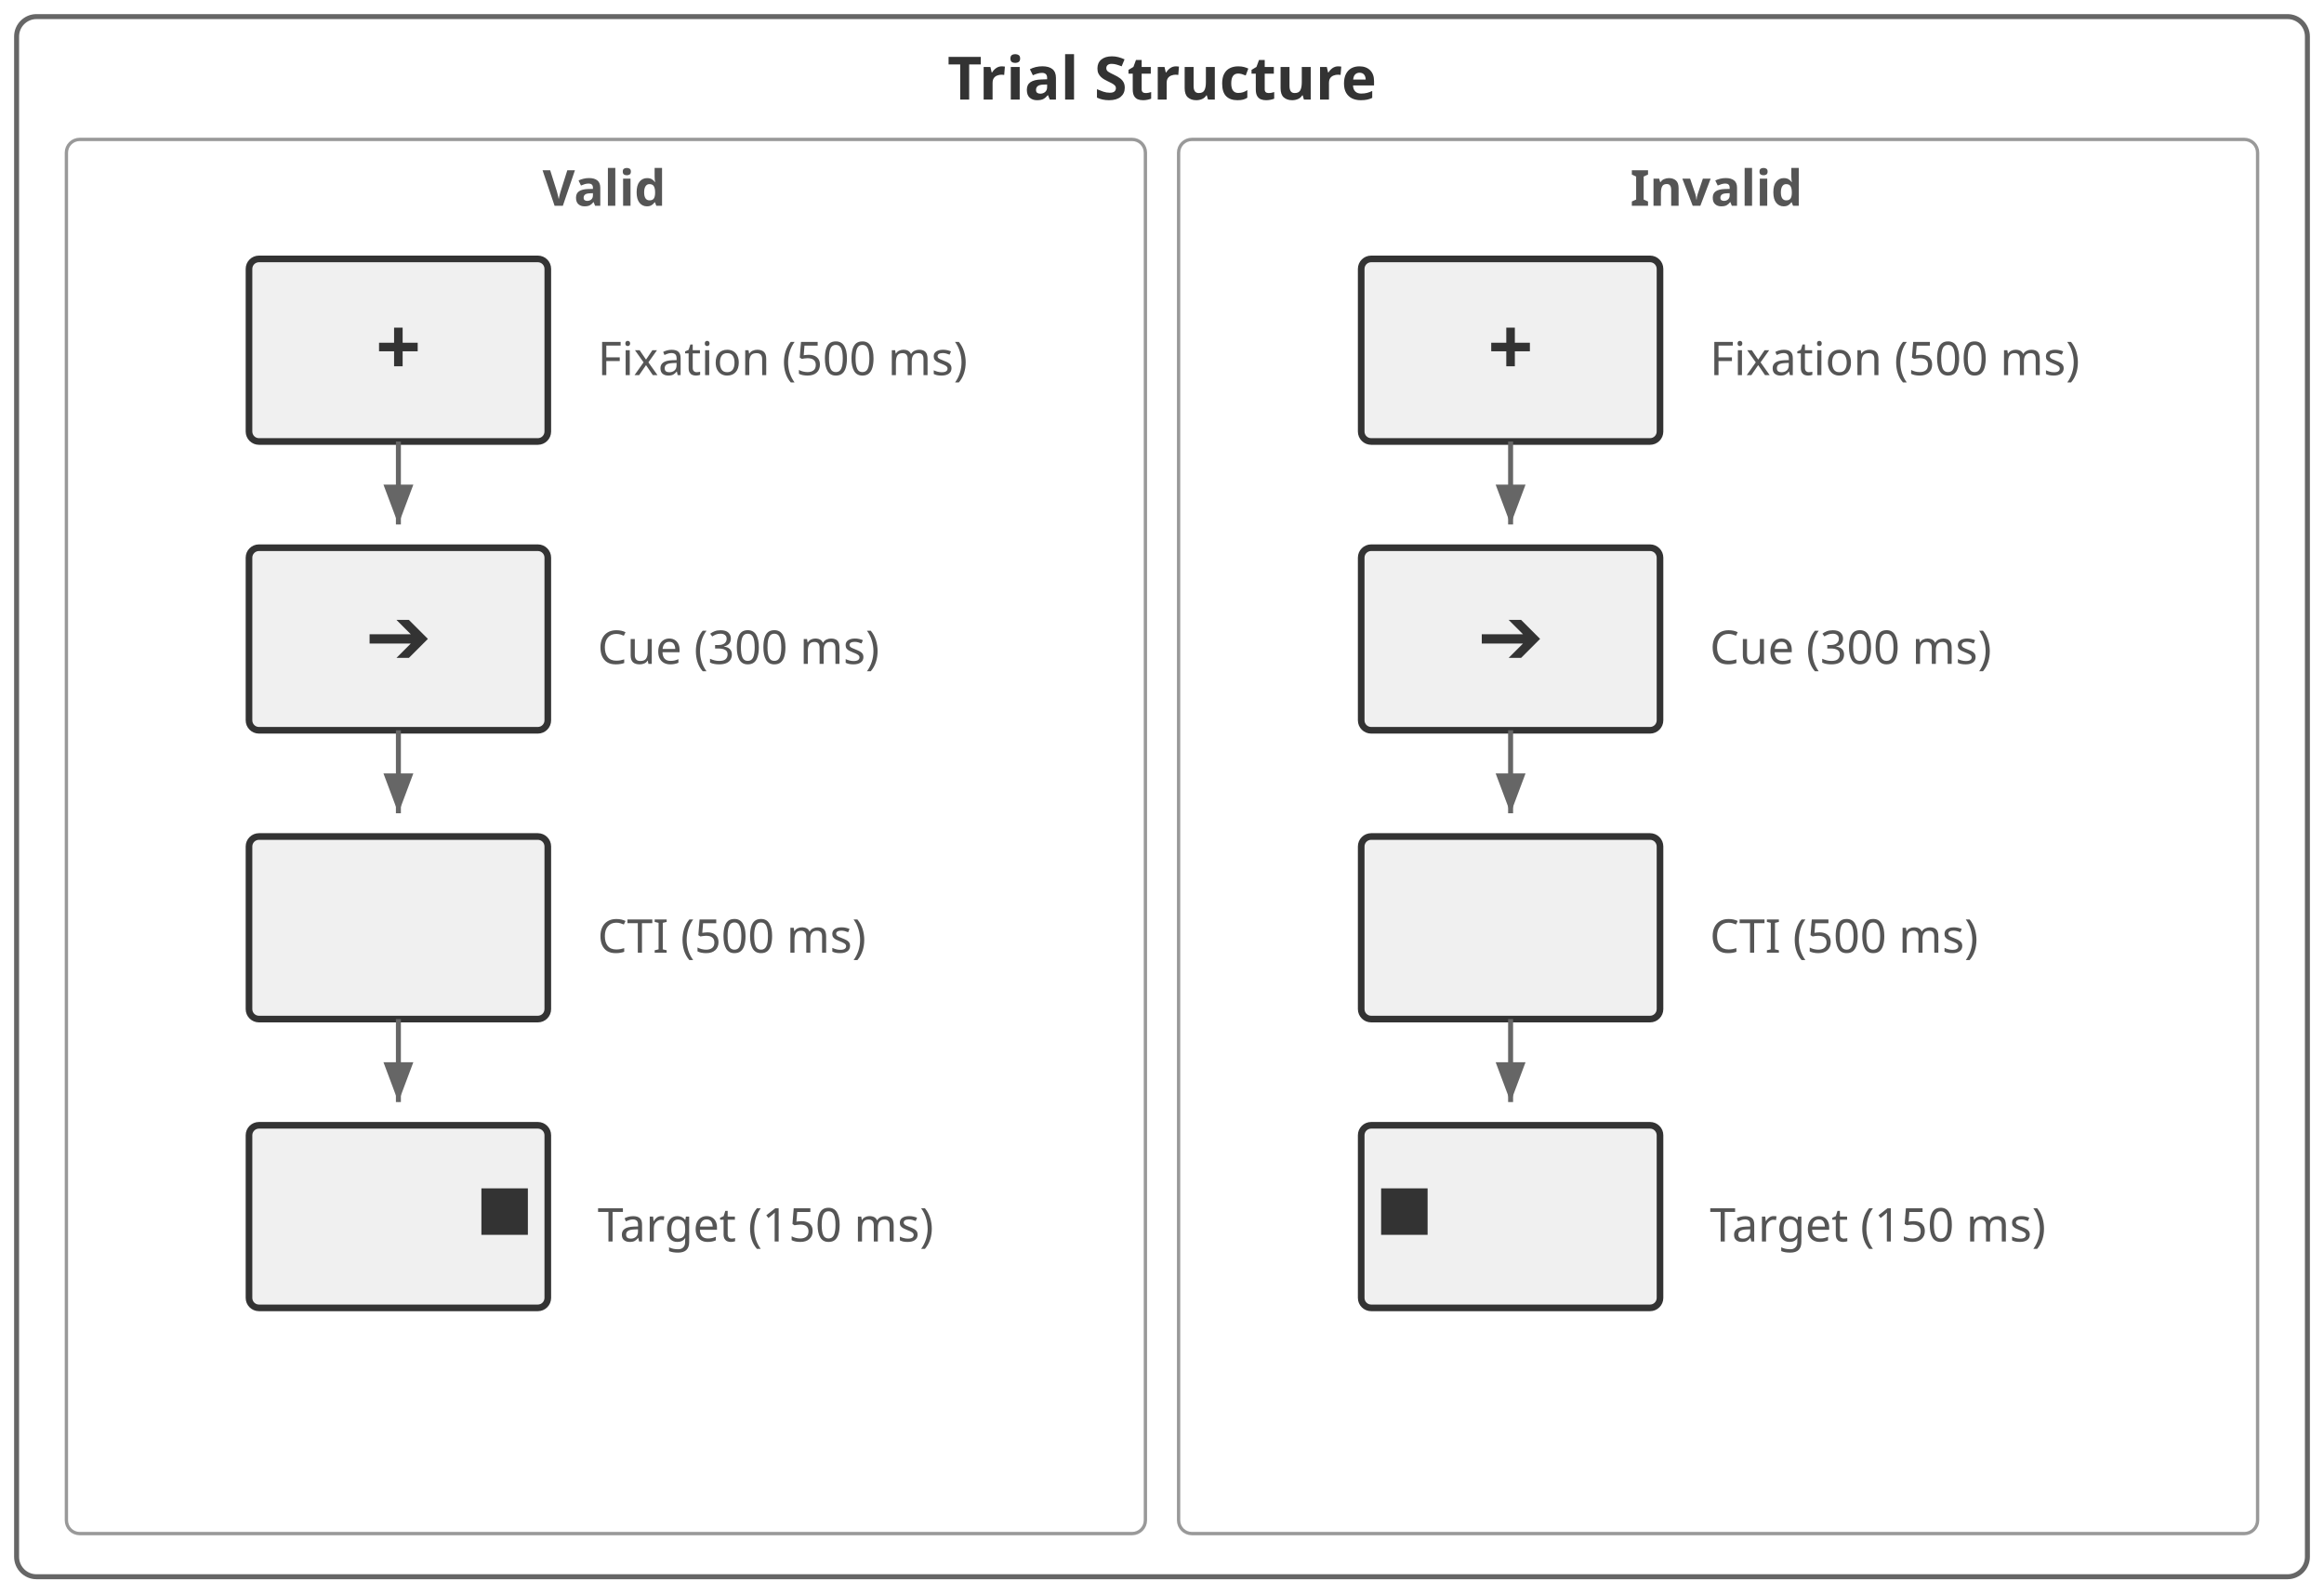
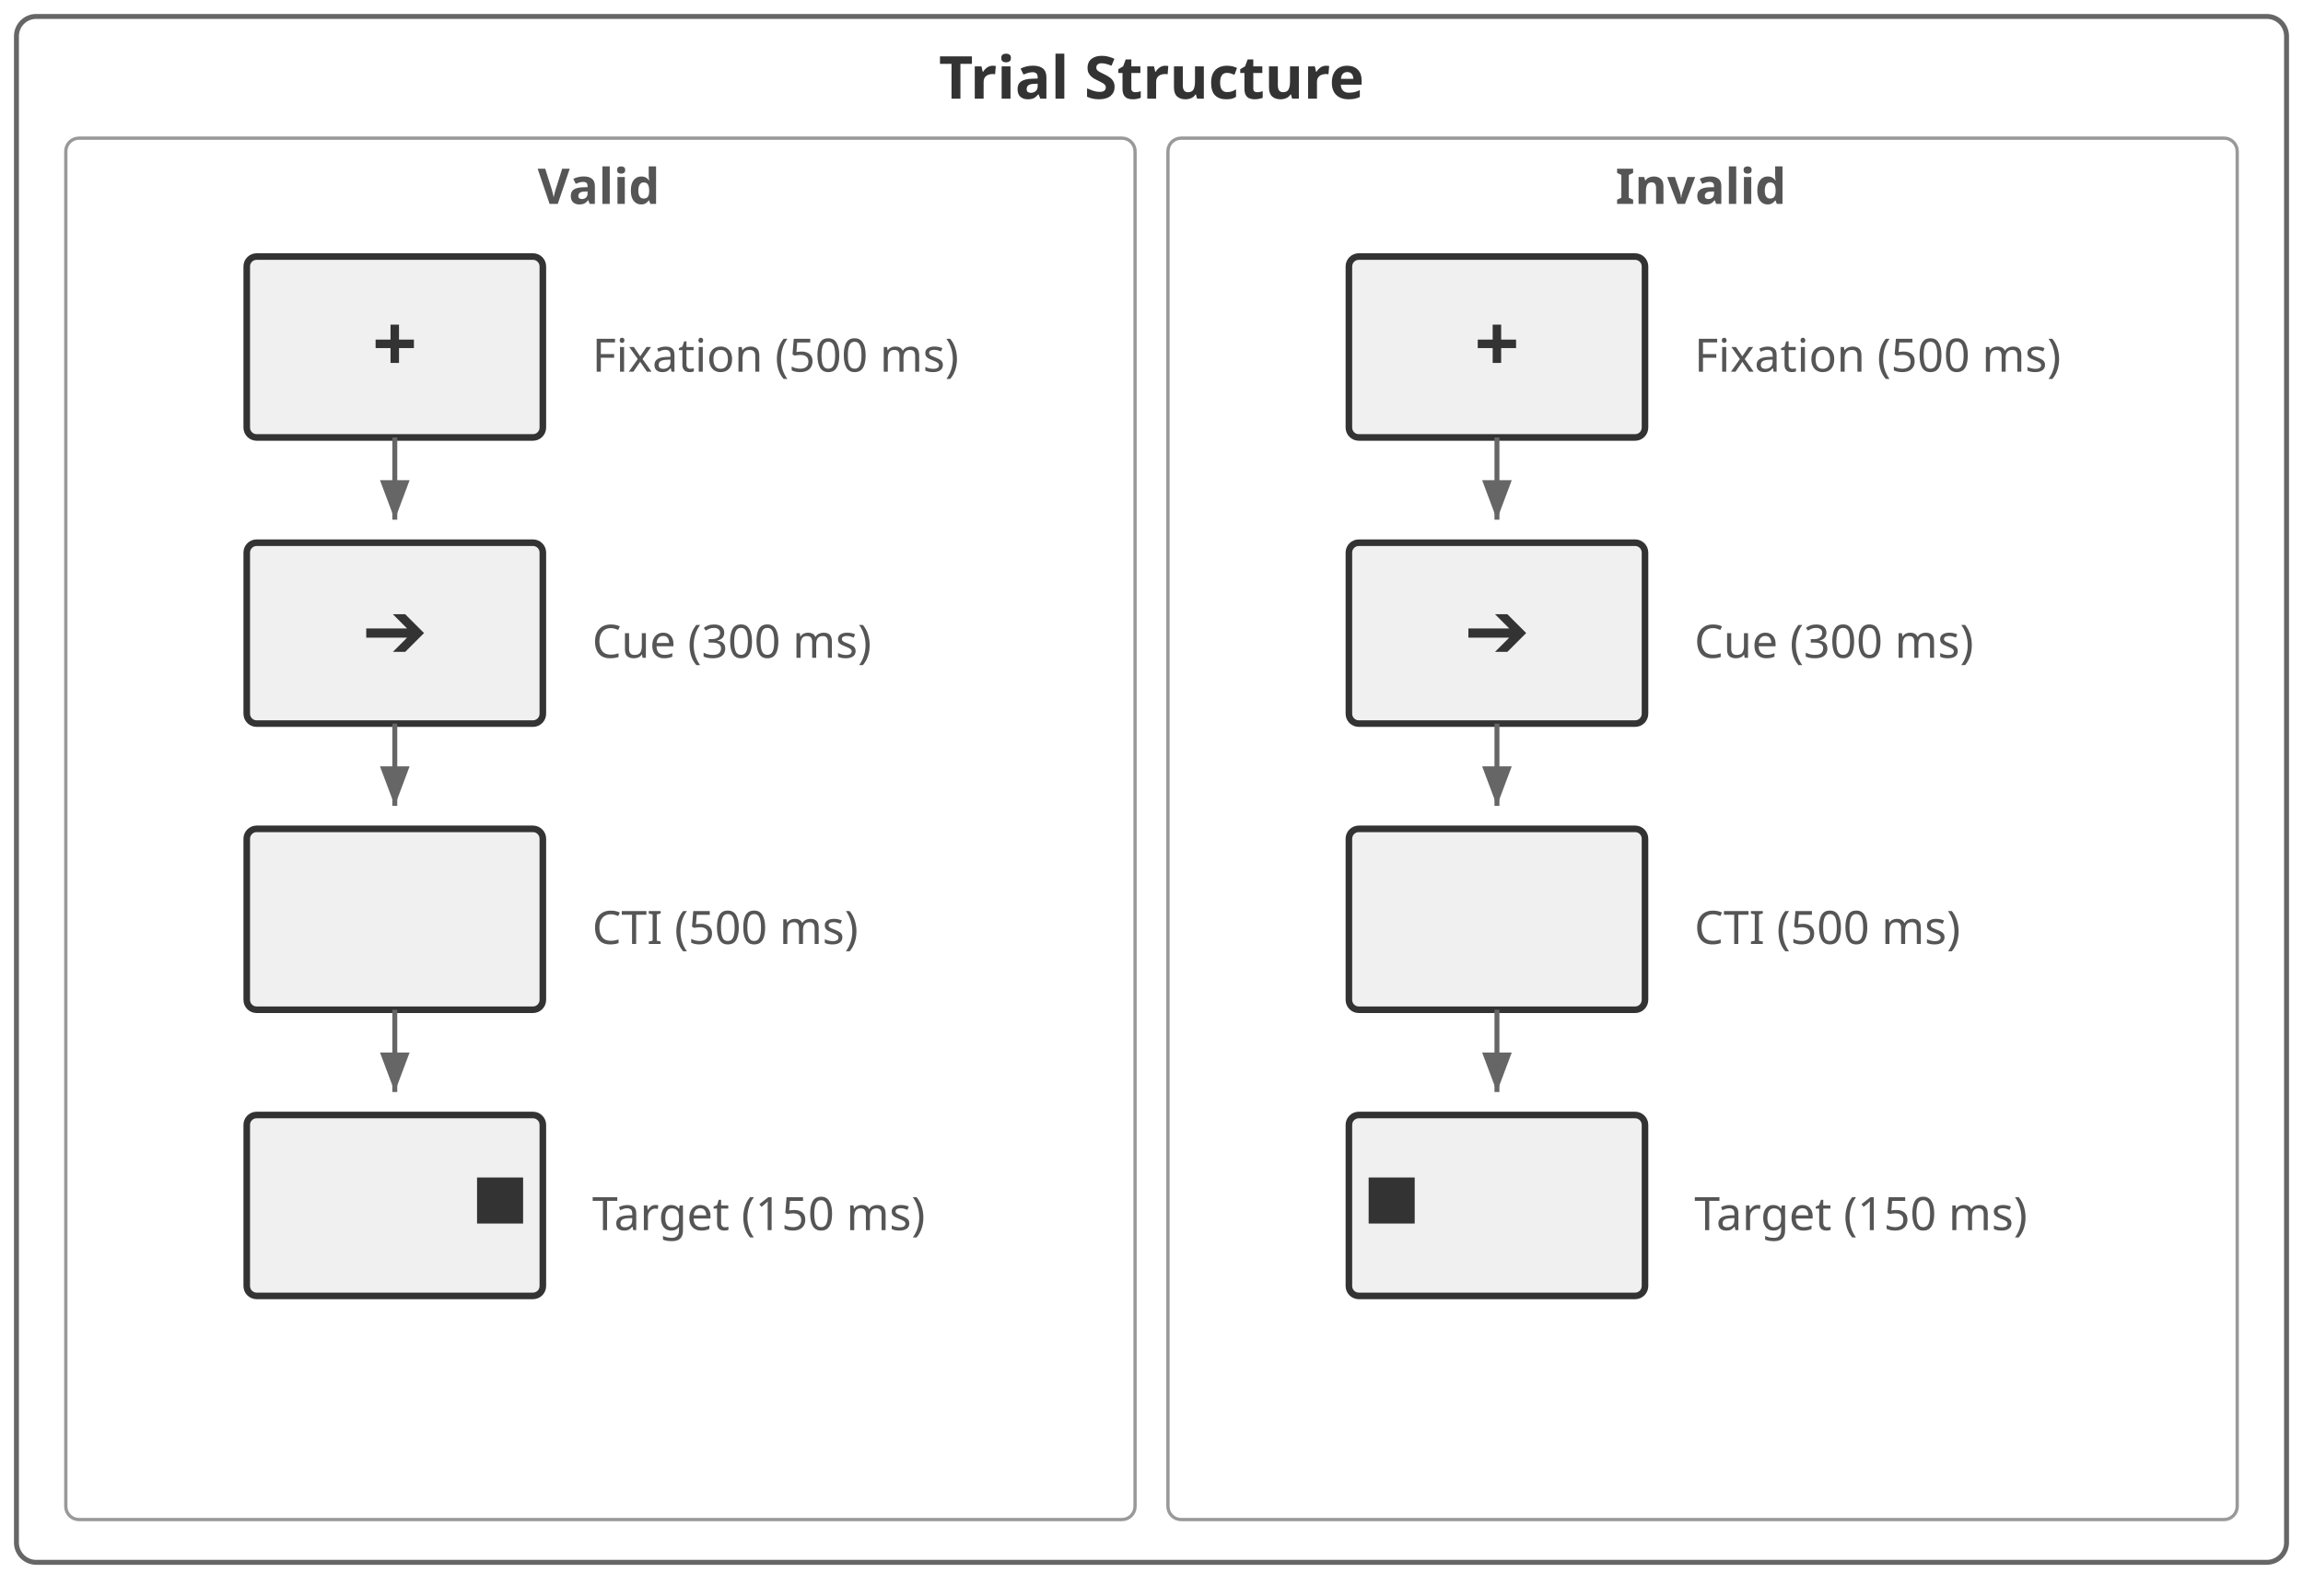
- <svg xmlns="http://www.w3.org/2000/svg" viewBox="0 0 700 480" style="max-width:700px; margin: 1em auto; display:block;">
+ <svg xmlns="http://www.w3.org/2000/svg" viewBox="0 0 700 485" style="max-width:700px; margin: 1em auto; display:block;">
  <style>
    .screen { fill:#f0f0f0; stroke:#333; stroke-width:2; }
    .label { font:14px sans-serif; fill:#555; }
    .symbol { font:bold 24px sans-serif; fill:#333; }
    .heading { font:bold 18px sans-serif; fill:#333; }
    .subheading { font:bold 15px sans-serif; fill:#555; }
    .arrow { stroke:#666; stroke-width:1.5; fill:none; marker-end:url(#arrowhead); }
  </style>
  <defs>
    <marker id="arrowhead" markerWidth="8" markerHeight="6" refX="8" refY="3" orient="auto">
      <polygon points="0 0, 8 3, 0 6" fill="#666" />
    </marker>
  </defs>
  <rect x="5" y="5" width="690" height="470" rx="6" fill="none" stroke="#666" stroke-width="1.5" />
  <text x="350" y="30" text-anchor="middle" class="heading">Trial Structure</text>
  <rect x="20" y="42" width="325" height="420" rx="4" fill="none" stroke="#999" stroke-width="1" />
  <text x="182" y="62" text-anchor="middle" class="subheading">Valid</text>
  <rect x="75" y="78" width="90" height="55" rx="3" class="screen" />
  <text x="120" y="113" text-anchor="middle" class="symbol">+</text>
  <text x="180" y="113" class="label">Fixation (500 ms)</text>
  <line x1="120" y1="133" x2="120" y2="158" class="arrow" />
  <rect x="75" y="165" width="90" height="55" rx="3" class="screen" />
  <text x="120" y="200" text-anchor="middle" class="symbol">➔</text>
  <text x="180" y="200" class="label">Cue (300 ms)</text>
  <line x1="120" y1="220" x2="120" y2="245" class="arrow" />
  <rect x="75" y="252" width="90" height="55" rx="3" class="screen" />
  <text x="180" y="287" class="label">CTI (500 ms)</text>
  <line x1="120" y1="307" x2="120" y2="332" class="arrow" />
  <rect x="75" y="339" width="90" height="55" rx="3" class="screen" />
  <rect x="145" y="358" width="14" height="14" fill="#333" />
  <text x="180" y="374" class="label">Target (150 ms)</text>
  <rect x="355" y="42" width="325" height="420" rx="4" fill="none" stroke="#999" stroke-width="1" />
  <text x="517" y="62" text-anchor="middle" class="subheading">Invalid</text>
  <rect x="410" y="78" width="90" height="55" rx="3" class="screen" />
  <text x="455" y="113" text-anchor="middle" class="symbol">+</text>
  <text x="515" y="113" class="label">Fixation (500 ms)</text>
  <line x1="455" y1="133" x2="455" y2="158" class="arrow" />
  <rect x="410" y="165" width="90" height="55" rx="3" class="screen" />
  <text x="455" y="200" text-anchor="middle" class="symbol">➔</text>
  <text x="515" y="200" class="label">Cue (300 ms)</text>
  <line x1="455" y1="220" x2="455" y2="245" class="arrow" />
  <rect x="410" y="252" width="90" height="55" rx="3" class="screen" />
  <text x="515" y="287" class="label">CTI (500 ms)</text>
  <line x1="455" y1="307" x2="455" y2="332" class="arrow" />
  <rect x="410" y="339" width="90" height="55" rx="3" class="screen" />
  <rect x="416" y="358" width="14" height="14" fill="#333" />
  <text x="515" y="374" class="label">Target (150 ms)</text>
</svg>
